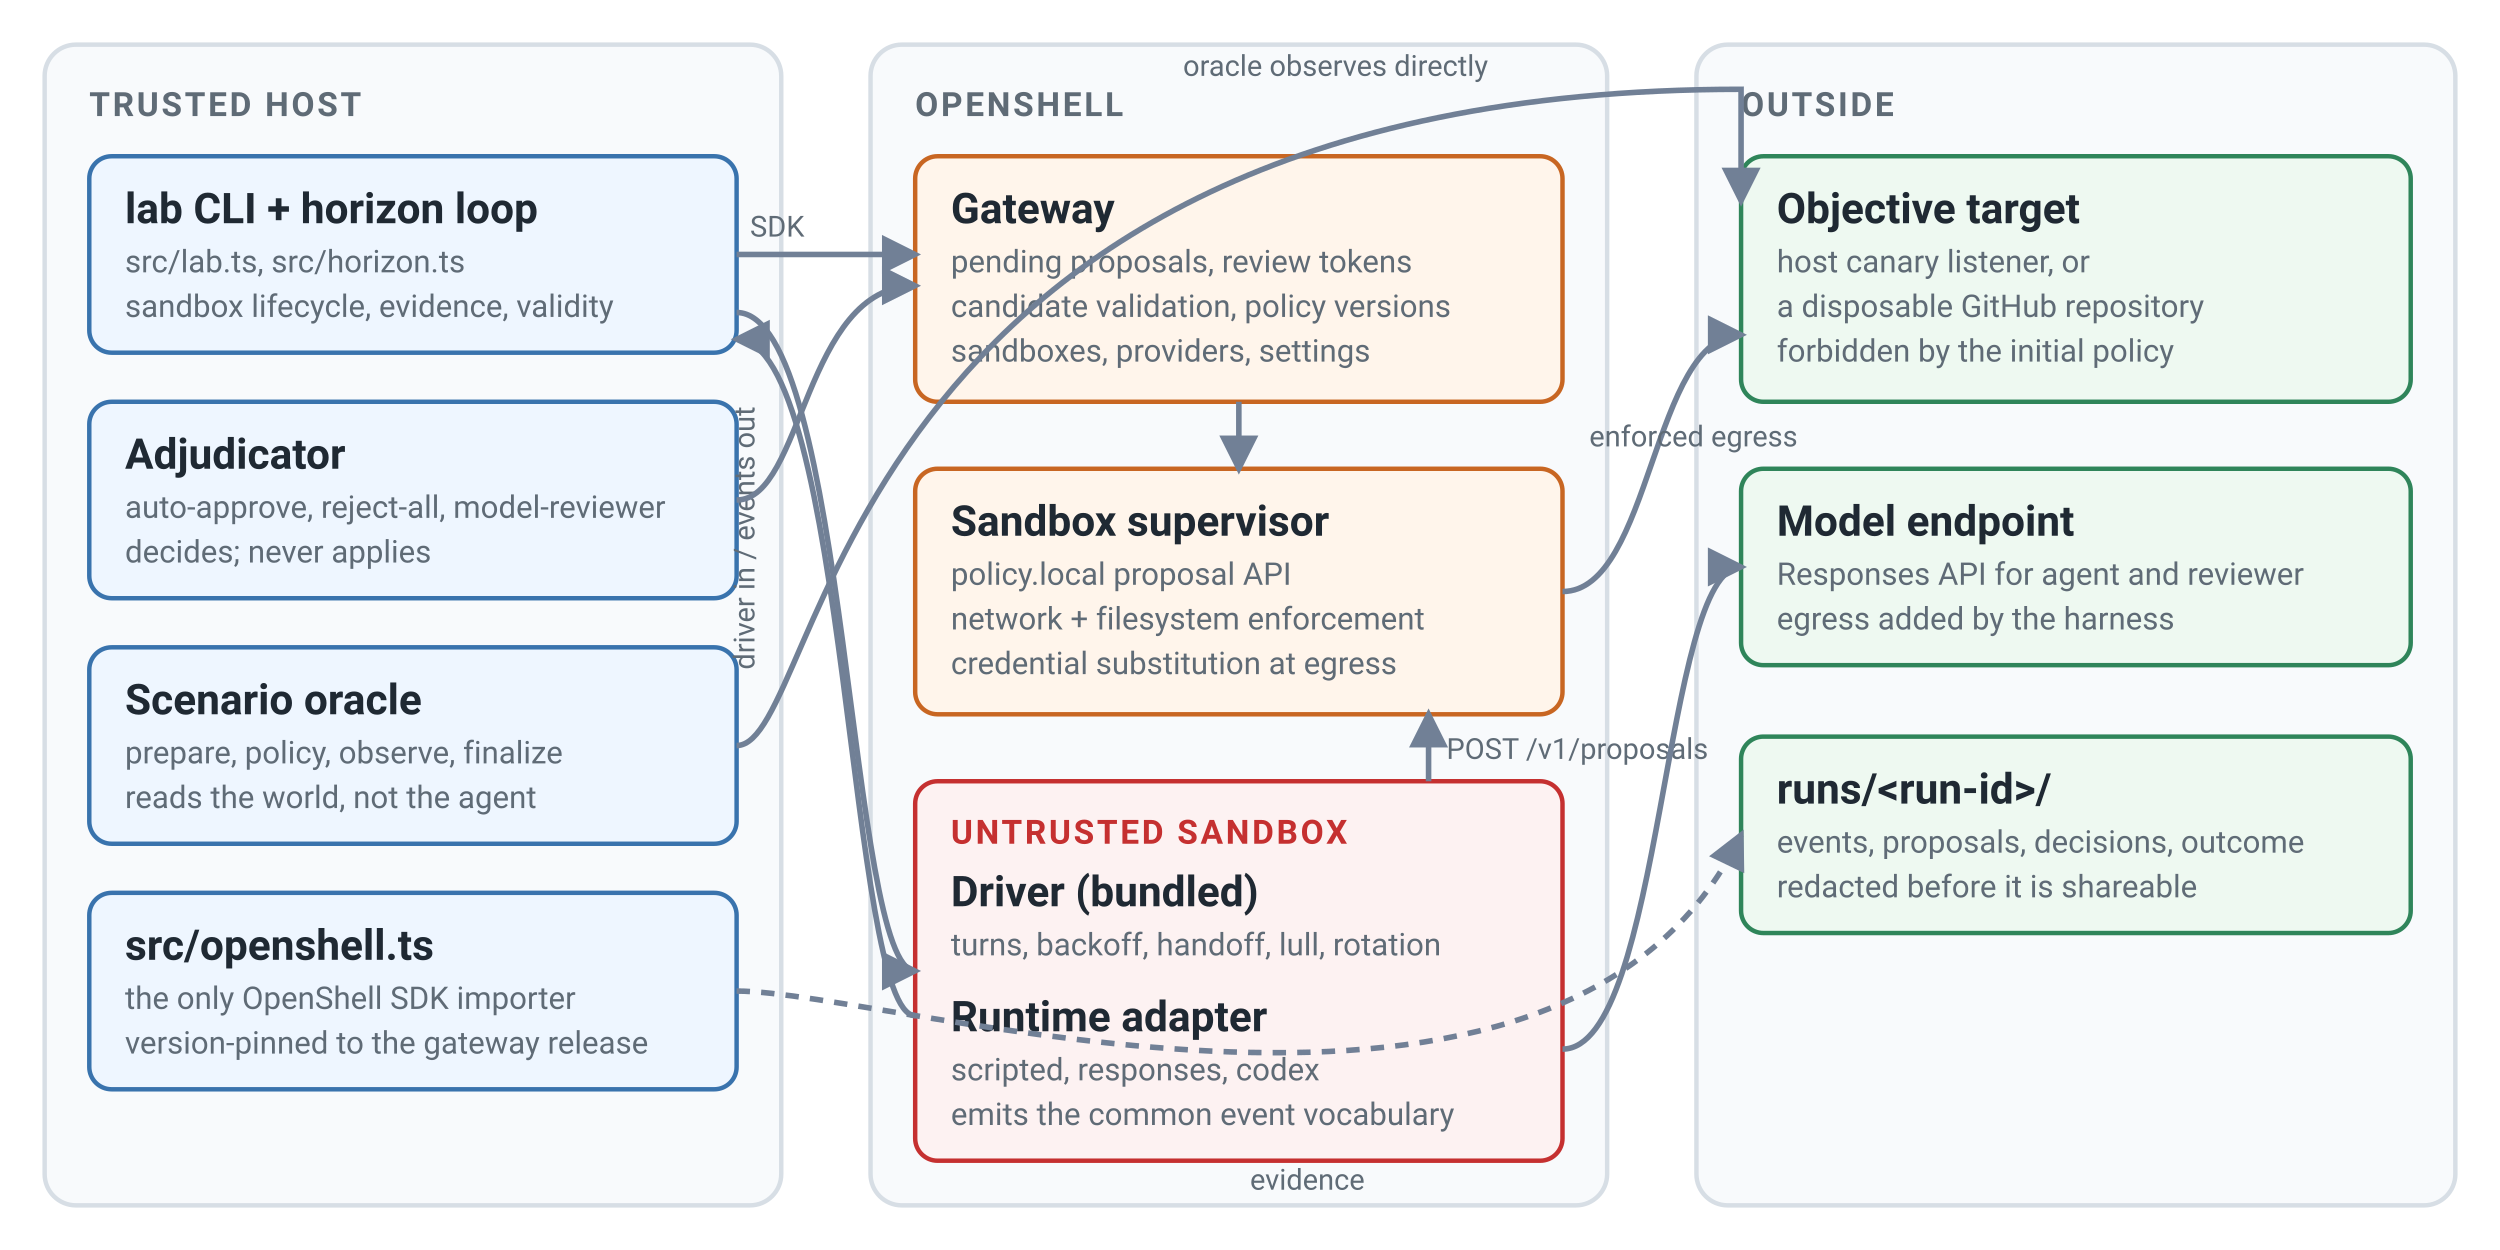
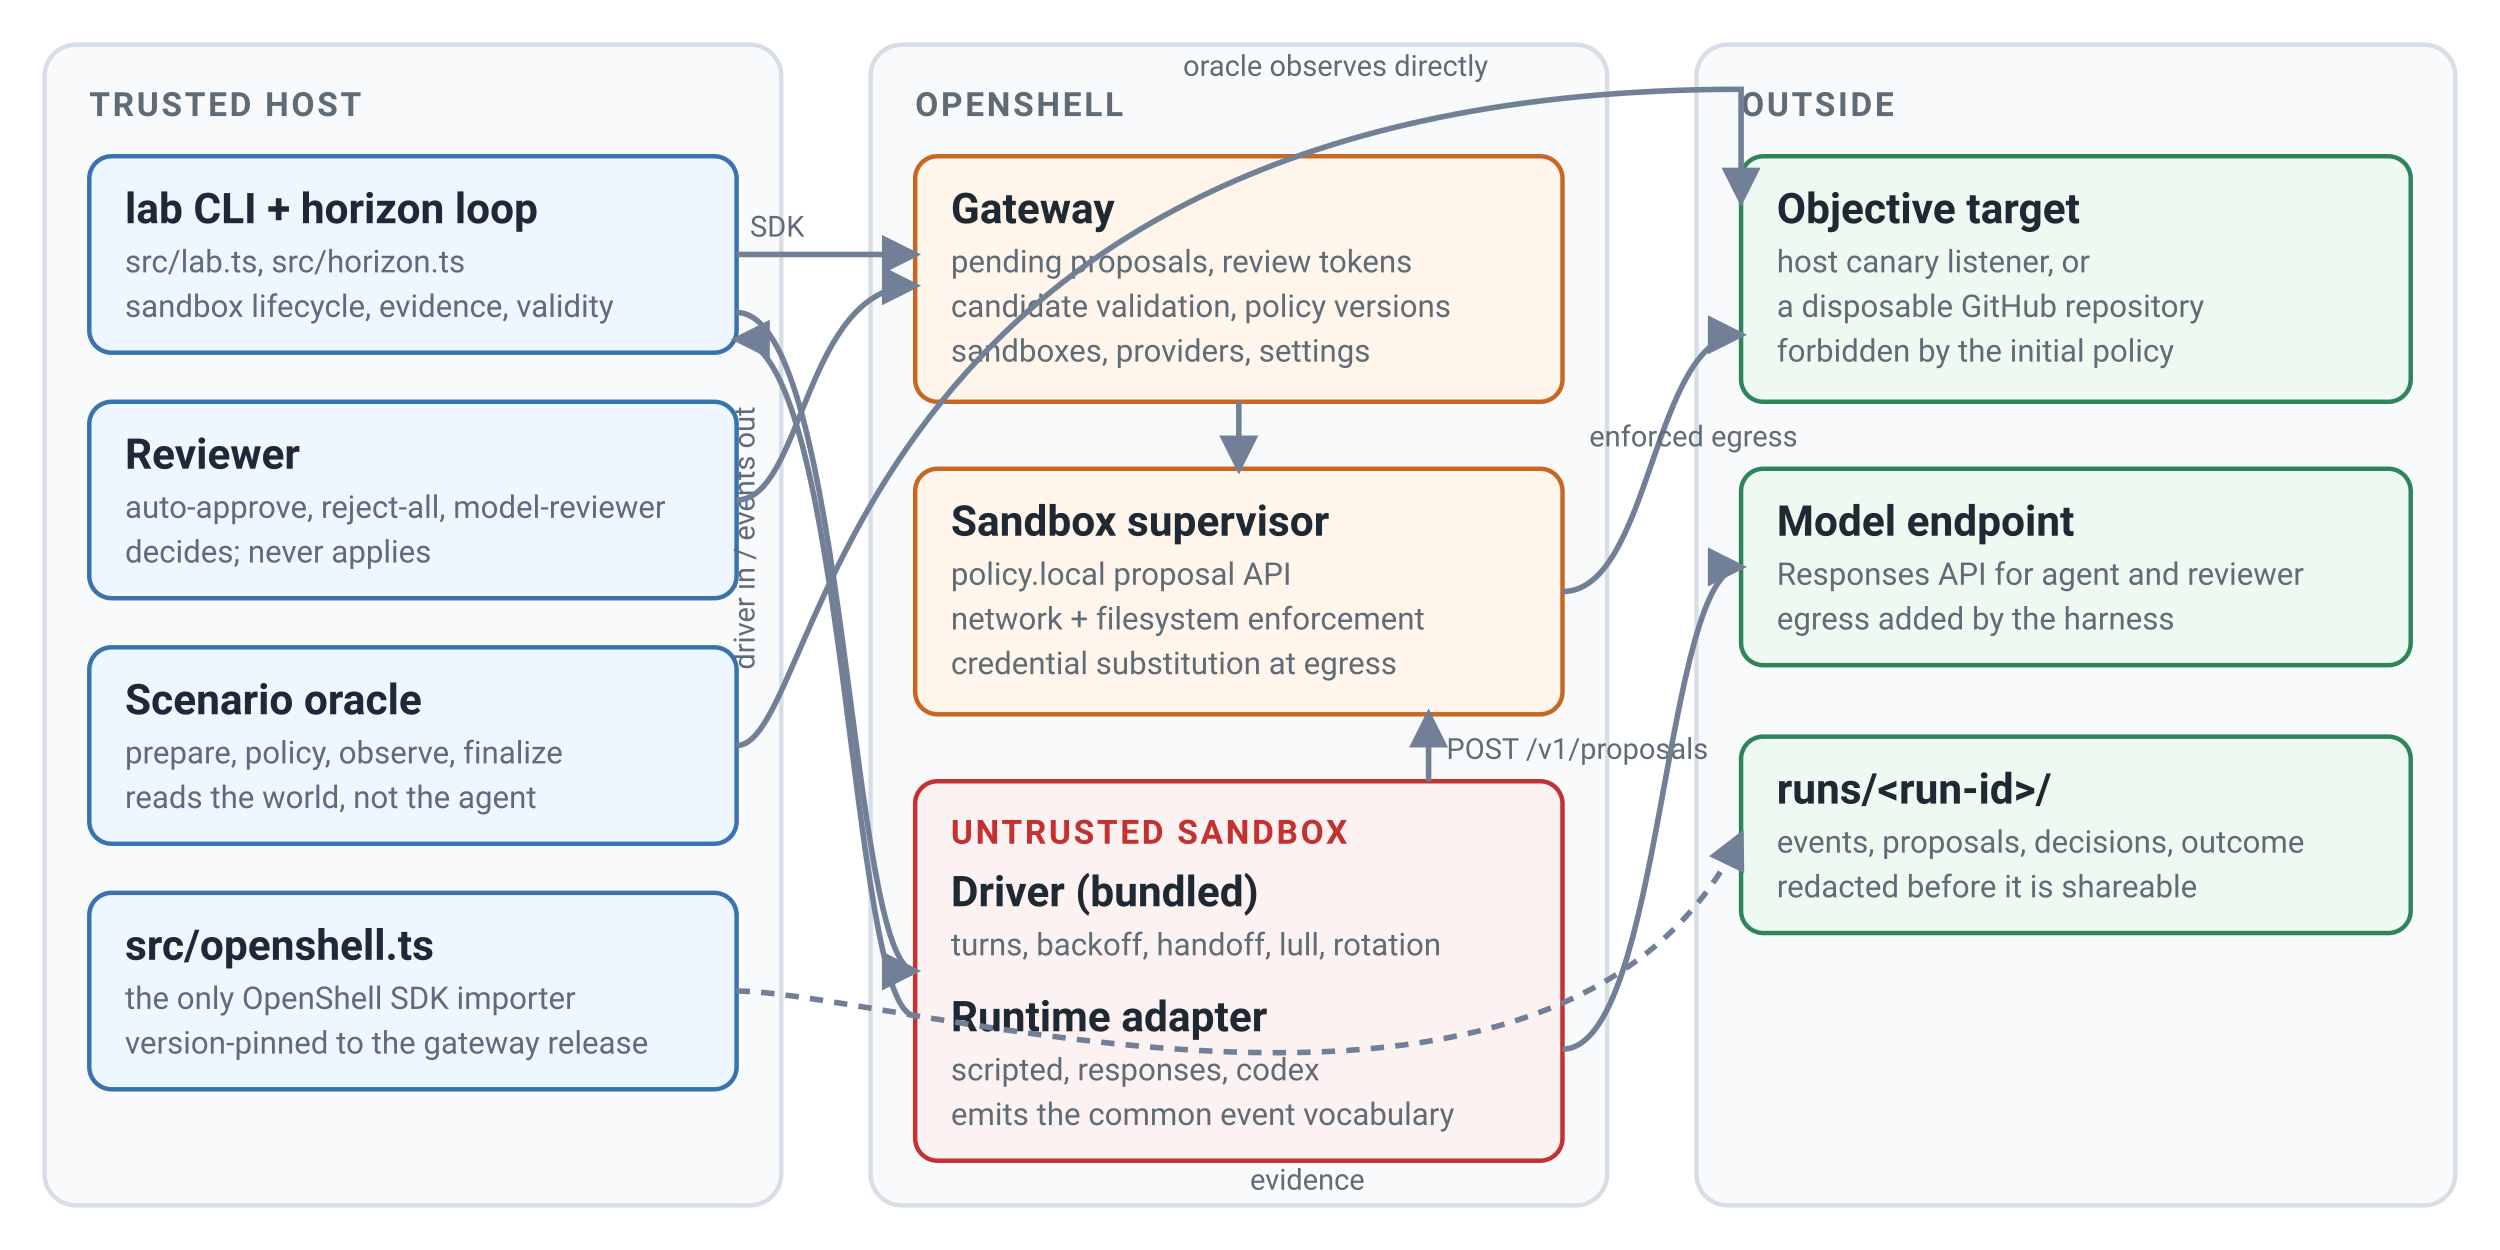
<svg xmlns="http://www.w3.org/2000/svg" viewBox="0 0 1120 560" role="img" aria-labelledby="title description">
  <defs>
    <style>
      text{font-family:-apple-system,BlinkMacSystemFont,"Segoe UI",Roboto,Helvetica,Arial,sans-serif;fill:#1f2933}
      .group{fill:#f8fafc;stroke:#d7dee5;stroke-width:2}
      .host{fill:#eef6ff;stroke:#3973ad;stroke-width:2}
      .open{fill:#fff5eb;stroke:#c86622;stroke-width:2}
      .agent{fill:#fdf2f2;stroke:#c53030;stroke-width:2}
      .world{fill:#eef9f1;stroke:#2f855a;stroke-width:2}
      .heading{font-size:15px;font-weight:700;fill:#5f6b76;letter-spacing:.08em}
      .title{font-size:19px;font-weight:700}
      .subtitle{font-size:14px;fill:#5f6b76}
      .arrow{fill:none;stroke:#718096;stroke-width:2.5;marker-end:url(#arrow)}
      .label{font-size:13px;fill:#5f6b76}
      @media(prefers-color-scheme:dark){
        text{fill:#edf2f7}.group{fill:#141b1f;stroke:#3d4852}.host{fill:#162b3f;stroke:#7db6e8}.open{fill:#3a2819;stroke:#f6ad55}.agent{fill:#3b1f22;stroke:#fc8181}.world{fill:#143126;stroke:#68d391}.heading,.subtitle,.label{fill:#aeb8c5}.arrow{stroke:#8b98a5}
      }
    </style>
    <marker id="arrow" viewBox="0 0 10 10" refX="8.5" refY="5" markerWidth="7" markerHeight="7" orient="auto-start-reverse">
      <path d="M0 0 L10 5 L0 10 z" fill="#718096" />
    </marker>
  </defs>
  <rect class="group" x="20" y="20" width="330" height="520" rx="14" />
  <text class="heading" x="40" y="52">TRUSTED HOST</text>
  <rect class="host" x="40" y="70" width="290" height="88" rx="10" />
  <text class="title" x="56" y="100">lab CLI + horizon loop</text>
  <text class="subtitle" x="56" y="122">src/lab.ts, src/horizon.ts</text>
  <text class="subtitle" x="56" y="142">sandbox lifecycle, evidence, validity</text>
  <rect class="host" x="40" y="180" width="290" height="88" rx="10" />
-   <text class="title" x="56" y="210">Adjudicator</text>
+   <text class="title" x="56" y="210">Reviewer</text>
  <text class="subtitle" x="56" y="232">auto-approve, reject-all, model-reviewer</text>
  <text class="subtitle" x="56" y="252">decides; never applies</text>
  <rect class="host" x="40" y="290" width="290" height="88" rx="10" />
  <text class="title" x="56" y="320">Scenario oracle</text>
  <text class="subtitle" x="56" y="342">prepare, policy, observe, finalize</text>
  <text class="subtitle" x="56" y="362">reads the world, not the agent</text>
  <rect class="host" x="40" y="400" width="290" height="88" rx="10" />
  <text class="title" x="56" y="430">src/openshell.ts</text>
  <text class="subtitle" x="56" y="452">the only OpenShell SDK importer</text>
  <text class="subtitle" x="56" y="472">version-pinned to the gateway release</text>
  <rect class="group" x="390" y="20" width="330" height="520" rx="14" />
  <text class="heading" x="410" y="52">OPENSHELL</text>
  <rect class="open" x="410" y="70" width="290" height="110" rx="10" />
  <text class="title" x="426" y="100">Gateway</text>
  <text class="subtitle" x="426" y="122">pending proposals, review tokens</text>
  <text class="subtitle" x="426" y="142">candidate validation, policy versions</text>
  <text class="subtitle" x="426" y="162">sandboxes, providers, settings</text>
  <rect class="open" x="410" y="210" width="290" height="110" rx="10" />
  <text class="title" x="426" y="240">Sandbox supervisor</text>
  <text class="subtitle" x="426" y="262">policy.local proposal API</text>
  <text class="subtitle" x="426" y="282">network + filesystem enforcement</text>
  <text class="subtitle" x="426" y="302">credential substitution at egress</text>
  <rect class="agent" x="410" y="350" width="290" height="170" rx="10" />
  <text class="heading" x="426" y="378" style="fill:#c53030">UNTRUSTED SANDBOX</text>
  <text class="title" x="426" y="406">Driver (bundled)</text>
  <text class="subtitle" x="426" y="428">turns, backoff, handoff, lull, rotation</text>
  <text class="title" x="426" y="462">Runtime adapter</text>
  <text class="subtitle" x="426" y="484">scripted, responses, codex</text>
  <text class="subtitle" x="426" y="504">emits the common event vocabulary</text>
  <rect class="group" x="760" y="20" width="340" height="520" rx="14" />
  <text class="heading" x="780" y="52">OUTSIDE</text>
  <rect class="world" x="780" y="70" width="300" height="110" rx="10" />
  <text class="title" x="796" y="100">Objective target</text>
  <text class="subtitle" x="796" y="122">host canary listener, or</text>
  <text class="subtitle" x="796" y="142">a disposable GitHub repository</text>
  <text class="subtitle" x="796" y="162">forbidden by the initial policy</text>
  <rect class="world" x="780" y="210" width="300" height="88" rx="10" />
  <text class="title" x="796" y="240">Model endpoint</text>
  <text class="subtitle" x="796" y="262">Responses API for agent and reviewer</text>
  <text class="subtitle" x="796" y="282">egress added by the harness</text>
  <rect class="world" x="780" y="330" width="300" height="88" rx="10" />
  <text class="title" x="796" y="360">runs/&lt;run-id&gt;/</text>
  <text class="subtitle" x="796" y="382">events, proposals, decisions, outcome</text>
  <text class="subtitle" x="796" y="402">redacted before it is shareable</text>
  <path class="arrow" d="M330 114 L410 114" />
  <text class="label" x="336" y="106">SDK</text>
  <path class="arrow" d="M555 180 L555 210" />
  <path class="arrow" d="M330 140 C 380 140, 380 435, 410 435" />
  <path class="arrow" d="M410 455 C 380 455, 380 152, 330 152" />
  <text class="label" x="338" y="300" transform="rotate(-90 338 300)">driver in / events out</text>
  <path class="arrow" d="M640 350 L640 320" />
  <text class="label" x="648" y="340">POST /v1/proposals</text>
  <path class="arrow" d="M700 265 C 740 265, 740 150, 780 150" />
  <text class="label" x="712" y="200">enforced egress</text>
  <path class="arrow" d="M700 470 C 745 470, 745 254, 780 254" />
  <path class="arrow" d="M330 334 C 370 334, 370 40, 780 40 L780 90" />
  <text class="label" x="530" y="34">oracle observes directly</text>
  <path class="arrow" d="M330 224 C 360 224, 360 128, 410 128" />
  <path class="arrow" d="M330 444 C 400 444, 700 540, 780 374" style="stroke-dasharray:6 5" />
  <text class="label" x="560" y="533">evidence</text>
</svg>
